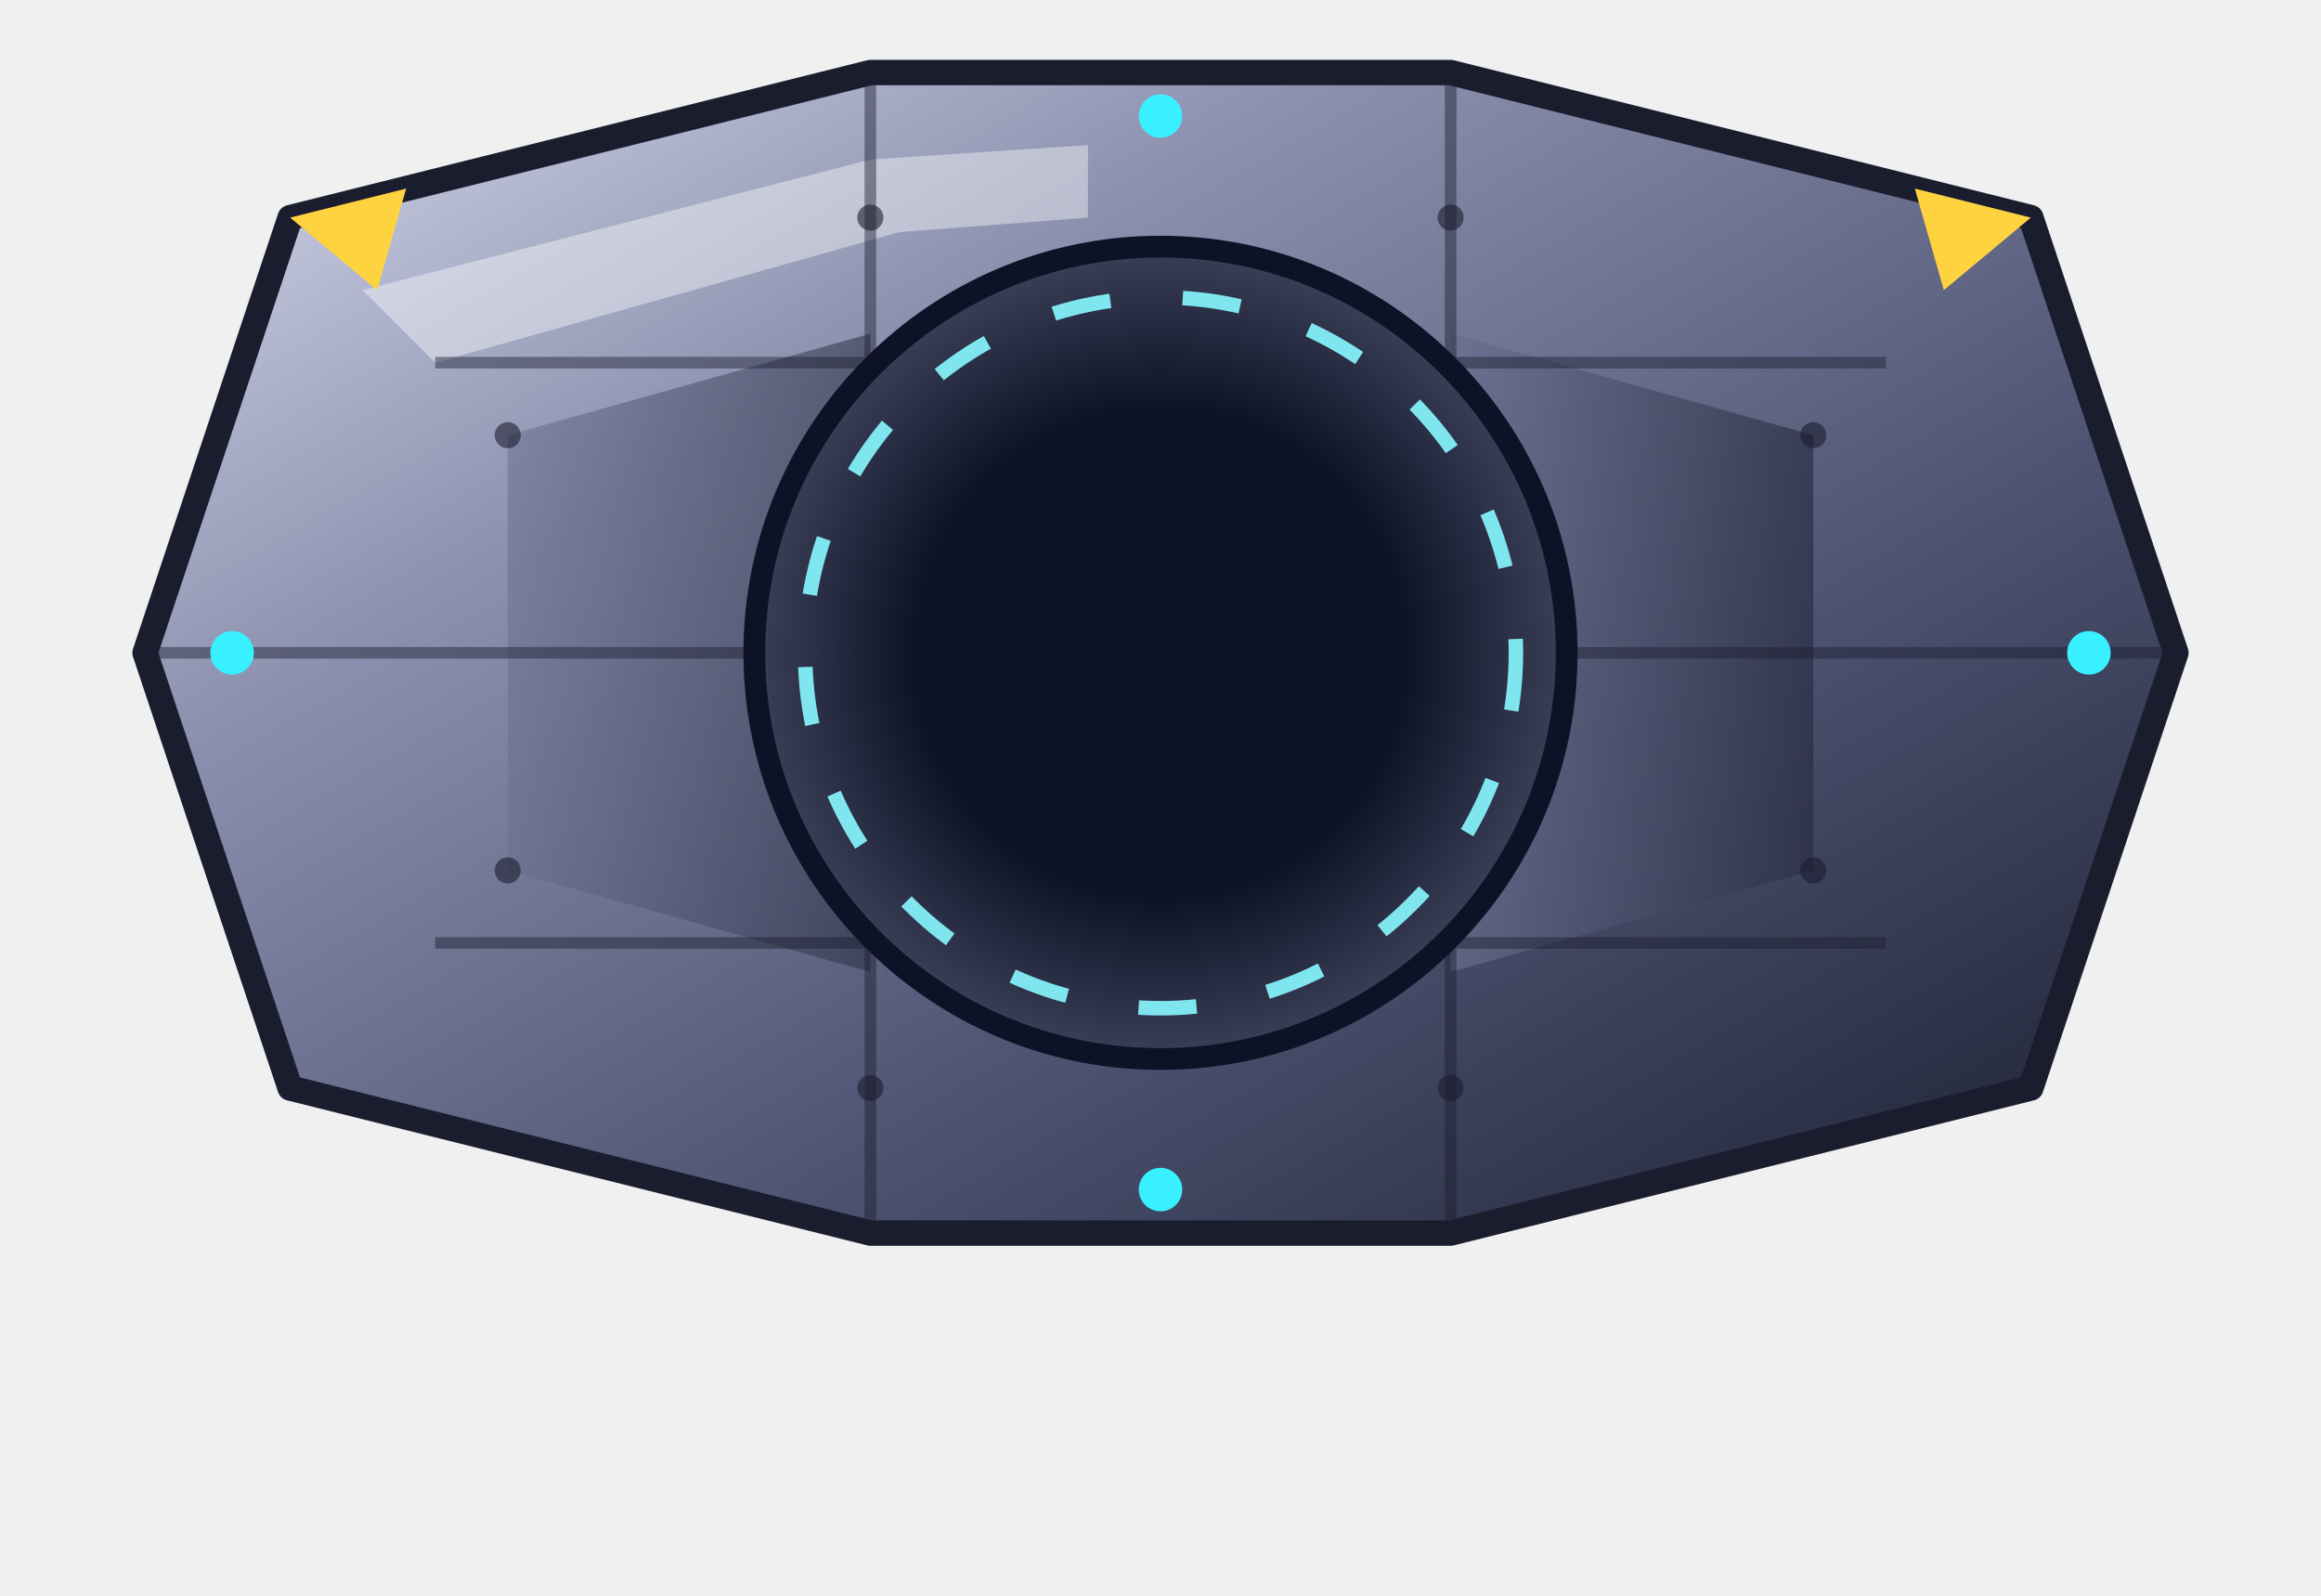
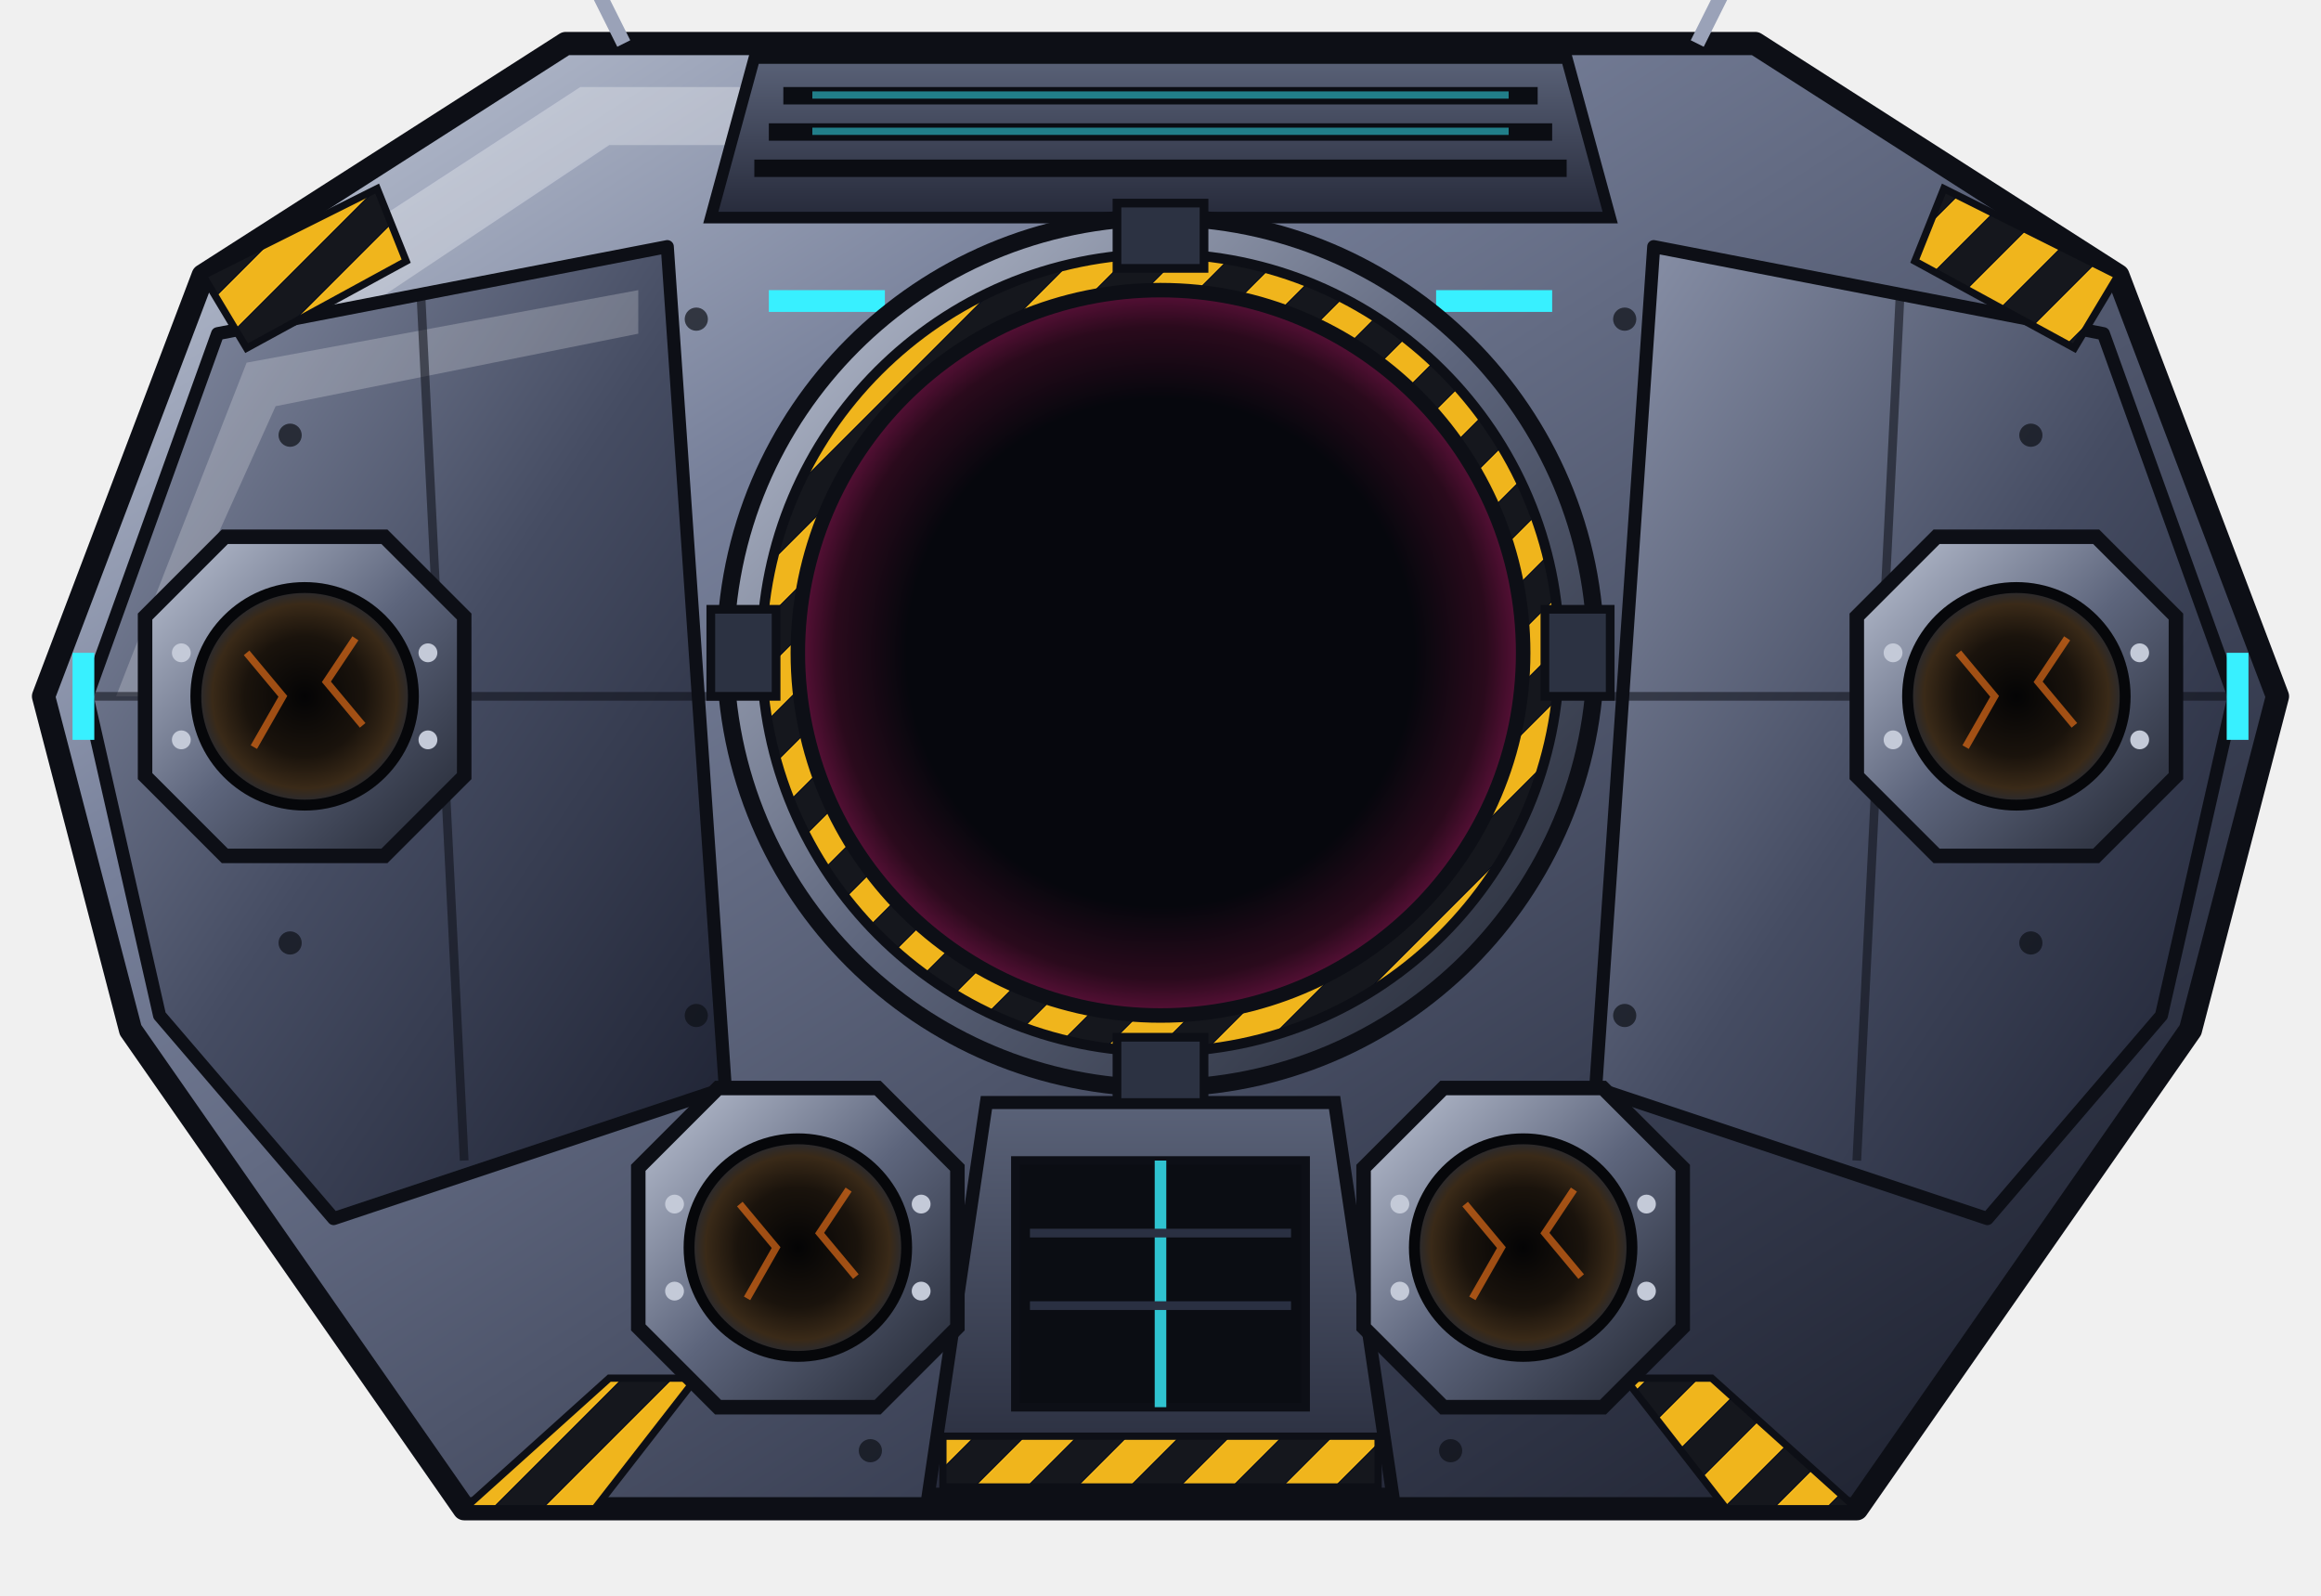
<svg xmlns="http://www.w3.org/2000/svg" viewBox="0 0 320 220">
  <defs>
    <linearGradient id="co-hull" x1="0" y1="0" x2="1" y2="1">
-       <stop offset="0" stop-color="#d8dcef" />
-       <stop offset="0.3" stop-color="#8a90ad" />
-       <stop offset="0.65" stop-color="#4c5270" />
-       <stop offset="1" stop-color="#1a1d2e" />
+       <stop offset="0" stop-color="#c9d0de" />
+       <stop offset="0.3" stop-color="#77809a" />
+       <stop offset="0.7" stop-color="#3a4054" />
+       <stop offset="1" stop-color="#161925" />
    </linearGradient>
-     <linearGradient id="co-plate" x1="0" x2="1">
-       <stop offset="0" stop-color="#6a7090" />
-       <stop offset="1" stop-color="#2a2e44" />
+     <linearGradient id="co-slab" x1="0" y1="0" x2="1" y2="1">
+       <stop offset="0" stop-color="#8c94ab" />
+       <stop offset="0.5" stop-color="#454c62" />
+       <stop offset="1" stop-color="#1c2030" />
    </linearGradient>
-     <radialGradient id="co-socket" cx="0.5" cy="0.5">
-       <stop offset="0.6" stop-color="#0d1226" />
-       <stop offset="1" stop-color="#3b4058" />
+     <linearGradient id="co-deck" x1="0" y1="0" x2="0" y2="1">
+       <stop offset="0" stop-color="#5a6278" />
+       <stop offset="1" stop-color="#262a3a" />
+     </linearGradient>
+     <linearGradient id="co-plate" x1="0" y1="0" x2="1" y2="1">
+       <stop offset="0" stop-color="#bfc6d6" />
+       <stop offset="0.5" stop-color="#5d657c" />
+       <stop offset="1" stop-color="#20242f" />
+     </linearGradient>
+     <radialGradient id="co-scorch">
+       <stop offset="0" stop-color="#040405" />
+       <stop offset="0.55" stop-color="#1a130c" />
+       <stop offset="0.85" stop-color="#3a2a18" />
+       <stop offset="1" stop-color="#262a34" />
    </radialGradient>
+     <radialGradient id="co-socket">
+       <stop offset="0.7" stop-color="#06070d" />
+       <stop offset="0.9" stop-color="#2a0a1c" />
+       <stop offset="1" stop-color="#5a1038" />
+     </radialGradient>
+     <pattern id="co-haz" width="10" height="10" patternUnits="userSpaceOnUse" patternTransform="rotate(45)">
+       <rect width="10" height="10" fill="#15171d" />
+       <rect width="5" height="10" fill="#f0b51c" />
+     </pattern>
  </defs>
-   <path d="M40 30 L120 10 L200 10 L280 30 L300 90 L280 150 L200 170 L120 170 L40 150 L20 90 Z" fill="url(#co-hull)" stroke="#1a1d2e" stroke-width="3.5" stroke-linejoin="round" />
-   <path d="M50 40 L120 22 L150 20 L150 30 L124 32 L60 50 Z" fill="#ffffff" opacity="0.4" />
-   <path d="M70 60 L120 46 L120 134 L70 120 Z" fill="url(#co-plate)" opacity="0.55" />
-   <path d="M250 60 L200 46 L200 134 L250 120 Z" fill="url(#co-plate)" opacity="0.7" />
-   <path d="M20 90 L300 90 M60 50 L260 50 M60 130 L260 130 M120 10 L120 170 M200 10 L200 170" stroke="#1a1d2e" stroke-width="1.6" opacity="0.45" />
-   <g fill="#1a1d2e" opacity="0.6">
-     <circle cx="70" cy="60" r="1.8" />
-     <circle cx="250" cy="60" r="1.8" />
-     <circle cx="70" cy="120" r="1.8" />
-     <circle cx="250" cy="120" r="1.8" />
-     <circle cx="120" cy="30" r="1.8" />
-     <circle cx="200" cy="30" r="1.8" />
-     <circle cx="120" cy="150" r="1.8" />
-     <circle cx="200" cy="150" r="1.8" />
+   <path d="M78 6 L242 6 L292 38 L314 96 L302 142 L256 208 L64 208 L18 142 L6 96 L28 38 Z" fill="url(#co-hull)" stroke="#0d0f16" stroke-width="3.2" stroke-linejoin="round" />
+   <path d="M34 42 L80 12 L170 12 L168 20 L84 20 L42 48 L18 96 L12 96 Z" fill="#ffffff" opacity="0.3" />
+   <path d="M30 46 L92 34 L100 150 L46 168 L22 140 L12 96 Z" fill="url(#co-slab)" stroke="#0d0f16" stroke-width="1.8" stroke-linejoin="round" />
+   <path d="M290 46 L228 34 L220 150 L274 168 L298 140 L308 96 Z" fill="url(#co-slab)" stroke="#0d0f16" stroke-width="1.8" stroke-linejoin="round" />
+   <path d="M34 50 L88 40 L88 46 L38 56 L20 96 L16 96 Z" fill="#ffffff" opacity="0.22" />
+   <path d="M12 96 L100 96 M220 96 L308 96 M58 40 L64 160 M262 40 L256 160" stroke="#0d0f16" stroke-width="1.2" opacity="0.55" />
+   <path d="M104 8 L216 8 L222 30 L98 30 Z" fill="url(#co-deck)" stroke="#0d0f16" stroke-width="1.6" />
+   <g fill="#0b0d13">
+     <rect x="108" y="12" width="104" height="2.4" />
+     <rect x="106" y="17" width="108" height="2.4" />
+     <rect x="104" y="22" width="112" height="2.4" />
  </g>
-   <path d="M40 30 L56 26 L52 40 Z M280 30 L264 26 L268 40 Z" fill="#ffd23f" />
+   <g fill="#38f0ff" opacity="0.5">
+     <rect x="112" y="12.6" width="96" height="1" />
+     <rect x="112" y="17.6" width="96" height="1" />
+   </g>
+   <path d="M86 6 L82 -2 M234 6 L238 -2" stroke="#9aa2b8" stroke-width="2" />
+   <path d="M136 152 L184 152 L192 206 L128 206 Z" fill="url(#co-deck)" stroke="#0d0f16" stroke-width="1.8" />
+   <rect x="140" y="160" width="40" height="34" fill="#0b0d13" stroke="#0d0f16" stroke-width="1.2" />
+   <path d="M160 160 L160 194" stroke="#38f0ff" stroke-width="1.6" opacity="0.8" />
+   <path d="M142 170 L178 170 M142 180 L178 180" stroke="#2a3042" stroke-width="1.2" />
+   <rect x="130" y="198" width="60" height="7" fill="url(#co-haz)" stroke="#0d0f16" stroke-width="1" />
+   <path d="M28 38 L52 26 L56 36 L34 48 Z" fill="url(#co-haz)" stroke="#0d0f16" stroke-width="1" />
+   <path d="M292 38 L268 26 L264 36 L286 48 Z" fill="url(#co-haz)" stroke="#0d0f16" stroke-width="1" />
+   <path d="M64 208 L84 190 L96 190 L82 208 Z M256 208 L236 190 L224 190 L238 208 Z" fill="url(#co-haz)" stroke="#0d0f16" stroke-width="1" />
  <g fill="#38f0ff">
-     <circle cx="32" cy="90" r="3" />
-     <circle cx="288" cy="90" r="3" />
-     <circle cx="160" cy="16" r="3" />
-     <circle cx="160" cy="164" r="3" />
+     <rect x="10" y="90" width="3" height="12" />
+     <rect x="307" y="90" width="3" height="12" />
+     <rect x="106" y="40" width="16" height="3" />
+     <rect x="198" y="40" width="16" height="3" />
  </g>
-   <circle cx="160" cy="90" r="56" fill="url(#co-socket)" stroke="#0d1226" stroke-width="3" />
-   <circle cx="160" cy="90" r="49" fill="none" stroke="#7fe6f0" stroke-width="2" stroke-dasharray="8 10" />
+   <g fill="#0d0f16" opacity="0.7">
+     <circle cx="40" cy="60" r="1.6" />
+     <circle cx="280" cy="60" r="1.6" />
+     <circle cx="40" cy="130" r="1.6" />
+     <circle cx="280" cy="130" r="1.6" />
+     <circle cx="96" cy="44" r="1.6" />
+     <circle cx="224" cy="44" r="1.6" />
+     <circle cx="96" cy="140" r="1.6" />
+     <circle cx="224" cy="140" r="1.6" />
+     <circle cx="120" cy="200" r="1.6" />
+     <circle cx="200" cy="200" r="1.6" />
+   </g>
+   <circle cx="160" cy="90" r="60" fill="url(#co-plate)" stroke="#0d0f16" stroke-width="2.4" />
+   <circle cx="160" cy="90" r="55" fill="url(#co-haz)" stroke="#0d0f16" stroke-width="1.4" />
+   <circle cx="160" cy="90" r="50" fill="url(#co-socket)" stroke="#0d0f16" stroke-width="2" />
+   <g fill="#2c3242" stroke="#0d0f16" stroke-width="1.2">
+     <rect x="154" y="28" width="12" height="9" />
+     <rect x="154" y="143" width="12" height="9" />
+     <rect x="98" y="84" width="9" height="12" />
+     <rect x="213" y="84" width="9" height="12" />
+   </g>
+   <g transform="translate(42 96)">
+     <path d="M-11 -22 L11 -22 L22 -11 L22 11 L11 22 L-11 22 L-22 11 L-22 -11 Z" fill="url(#co-plate)" stroke="#0d0f16" stroke-width="2" />
+     <circle r="15" fill="url(#co-scorch)" stroke="#06070a" stroke-width="1.5" />
+     <path d="M-8 -6 L-3 0 L-7 7 M7 -8 L3 -2 L8 4" stroke="#ff7a1a" stroke-width="1" fill="none" opacity="0.6" />
+     <g fill="#c4cad8">
+       <circle cx="-17" cy="-6" r="1.3" />
+       <circle cx="17" cy="-6" r="1.3" />
+       <circle cx="-17" cy="6" r="1.3" />
+       <circle cx="17" cy="6" r="1.3" />
+     </g>
+   </g>
+   <g transform="translate(278 96)">
+     <path d="M-11 -22 L11 -22 L22 -11 L22 11 L11 22 L-11 22 L-22 11 L-22 -11 Z" fill="url(#co-plate)" stroke="#0d0f16" stroke-width="2" />
+     <circle r="15" fill="url(#co-scorch)" stroke="#06070a" stroke-width="1.5" />
+     <path d="M-8 -6 L-3 0 L-7 7 M7 -8 L3 -2 L8 4" stroke="#ff7a1a" stroke-width="1" fill="none" opacity="0.6" />
+     <g fill="#c4cad8">
+       <circle cx="-17" cy="-6" r="1.3" />
+       <circle cx="17" cy="-6" r="1.3" />
+       <circle cx="-17" cy="6" r="1.3" />
+       <circle cx="17" cy="6" r="1.3" />
+     </g>
+   </g>
+   <g transform="translate(110 172)">
+     <path d="M-11 -22 L11 -22 L22 -11 L22 11 L11 22 L-11 22 L-22 11 L-22 -11 Z" fill="url(#co-plate)" stroke="#0d0f16" stroke-width="2" />
+     <circle r="15" fill="url(#co-scorch)" stroke="#06070a" stroke-width="1.5" />
+     <path d="M-8 -6 L-3 0 L-7 7 M7 -8 L3 -2 L8 4" stroke="#ff7a1a" stroke-width="1" fill="none" opacity="0.6" />
+     <g fill="#c4cad8">
+       <circle cx="-17" cy="-6" r="1.3" />
+       <circle cx="17" cy="-6" r="1.3" />
+       <circle cx="-17" cy="6" r="1.3" />
+       <circle cx="17" cy="6" r="1.3" />
+     </g>
+   </g>
+   <g transform="translate(210 172)">
+     <path d="M-11 -22 L11 -22 L22 -11 L22 11 L11 22 L-11 22 L-22 11 L-22 -11 Z" fill="url(#co-plate)" stroke="#0d0f16" stroke-width="2" />
+     <circle r="15" fill="url(#co-scorch)" stroke="#06070a" stroke-width="1.5" />
+     <path d="M-8 -6 L-3 0 L-7 7 M7 -8 L3 -2 L8 4" stroke="#ff7a1a" stroke-width="1" fill="none" opacity="0.6" />
+     <g fill="#c4cad8">
+       <circle cx="-17" cy="-6" r="1.3" />
+       <circle cx="17" cy="-6" r="1.3" />
+       <circle cx="-17" cy="6" r="1.3" />
+       <circle cx="17" cy="6" r="1.3" />
+     </g>
+   </g>
</svg>
